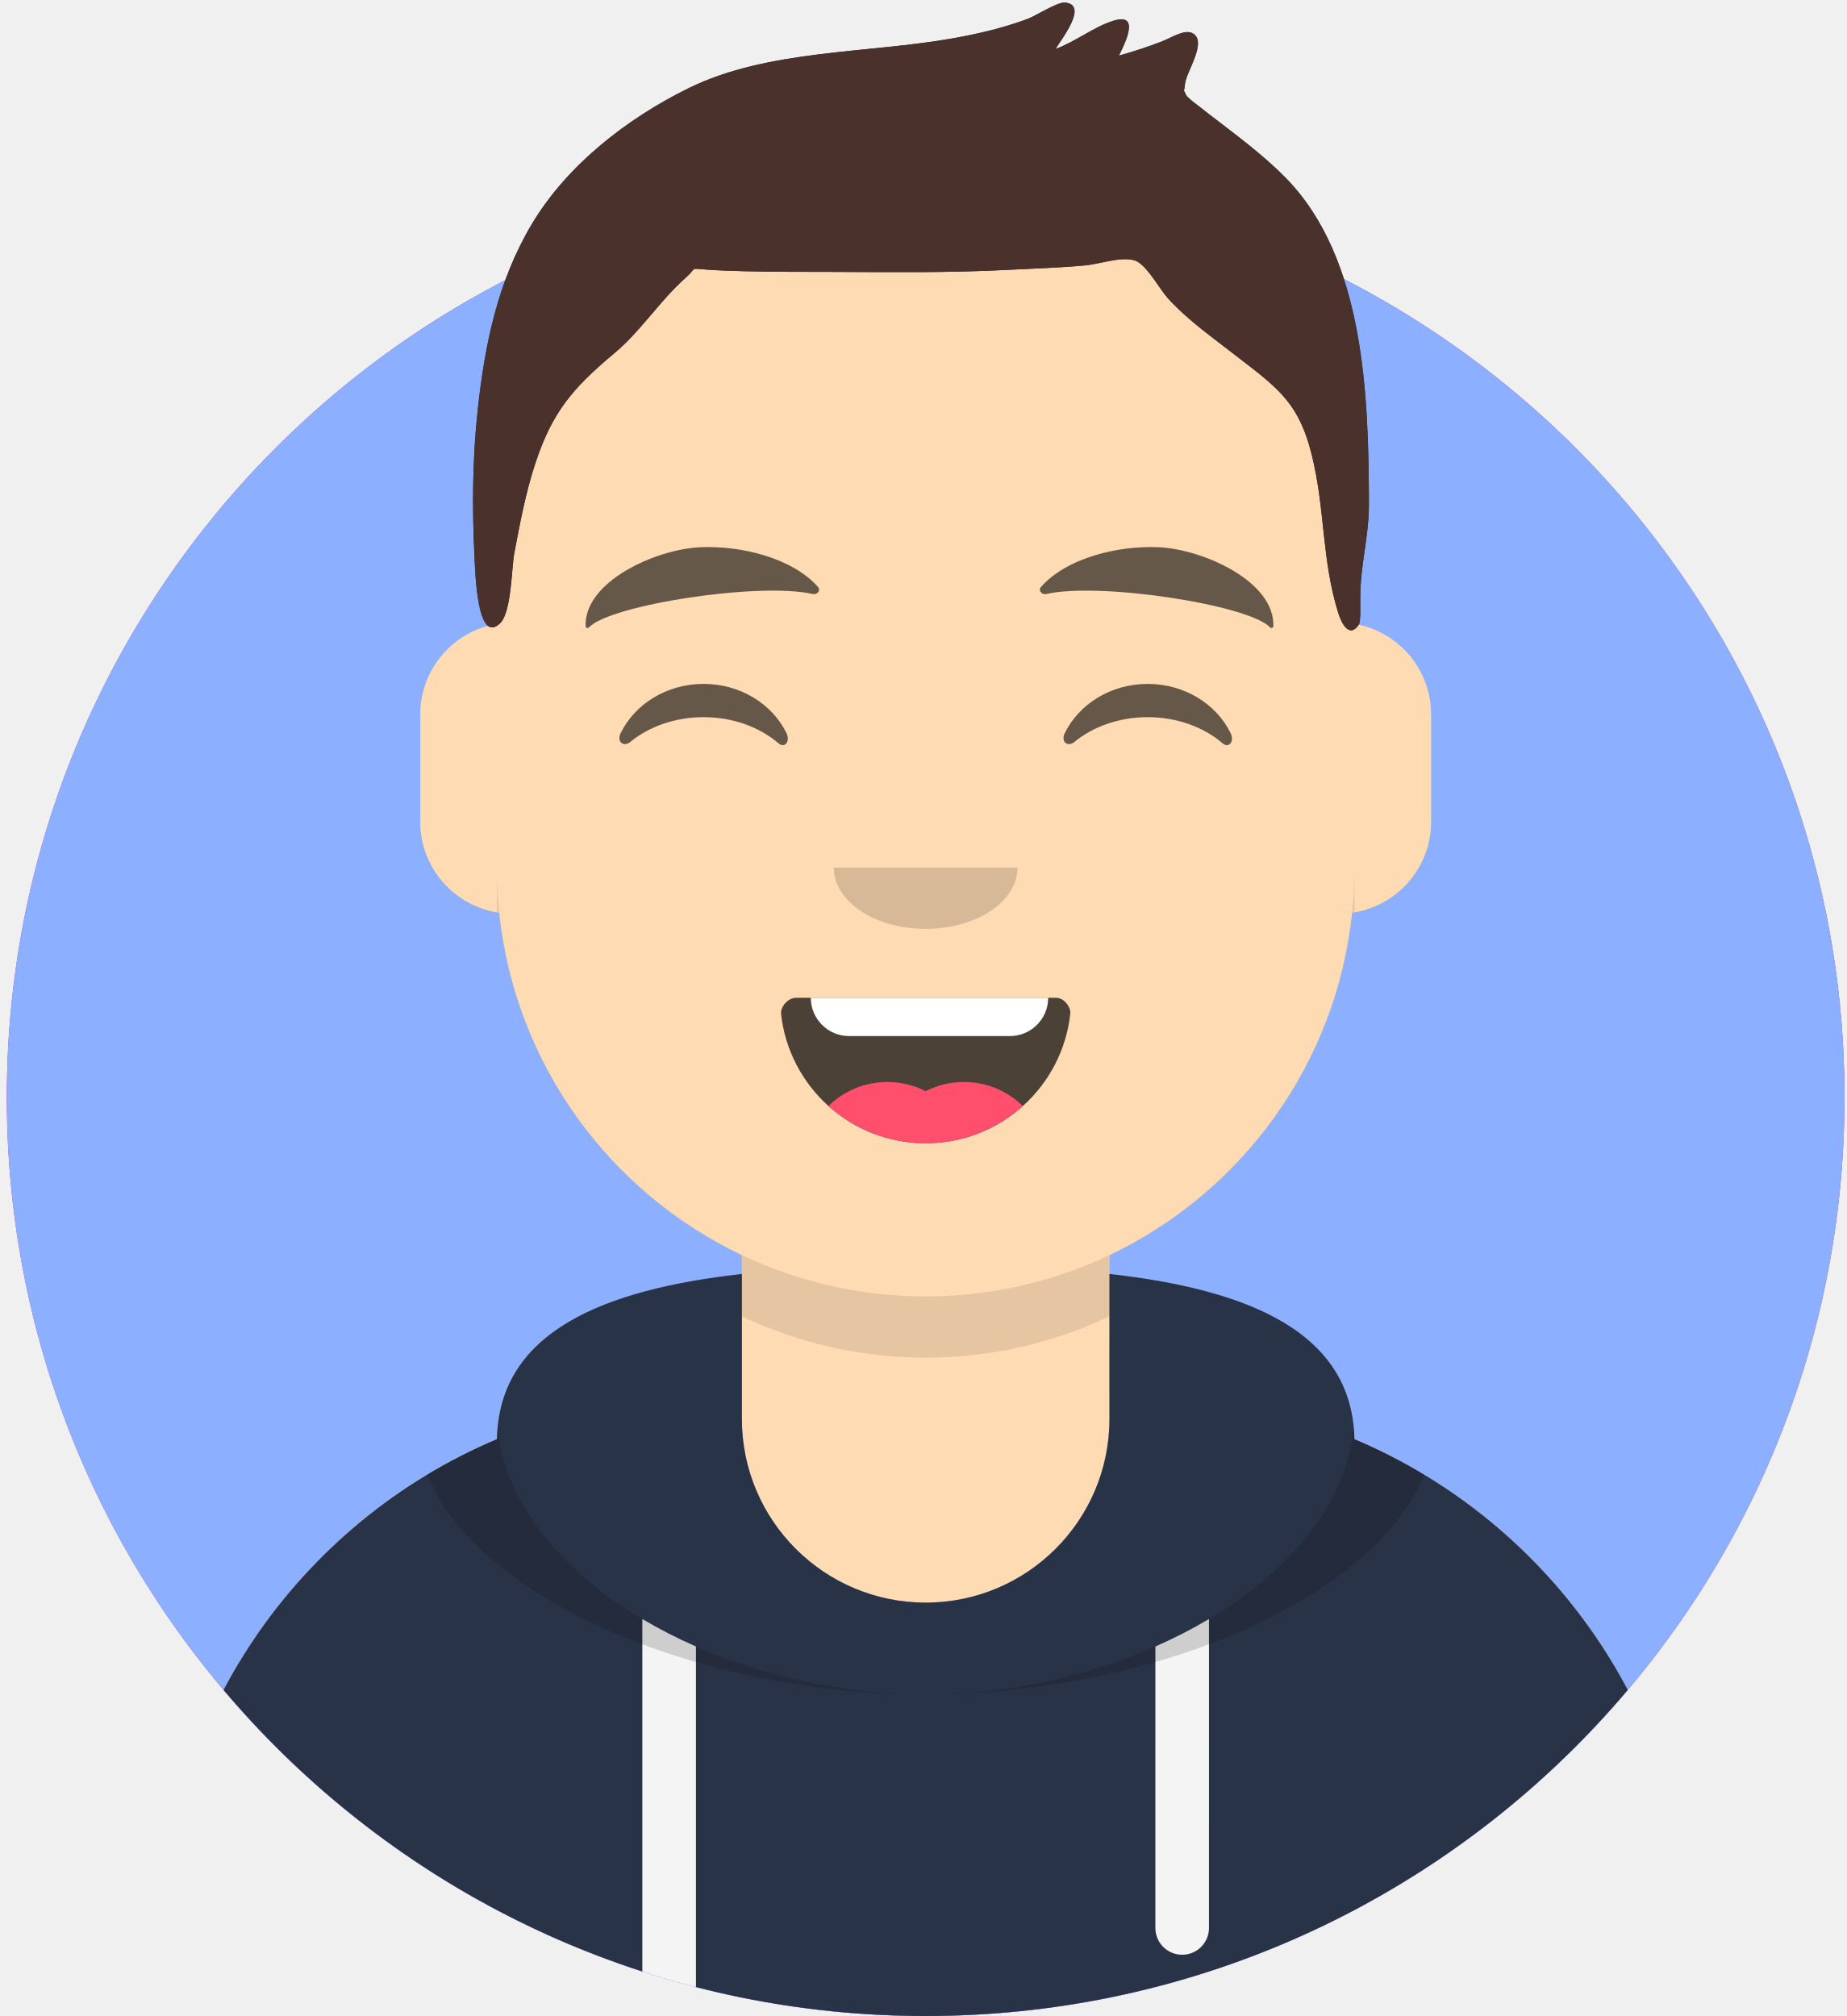
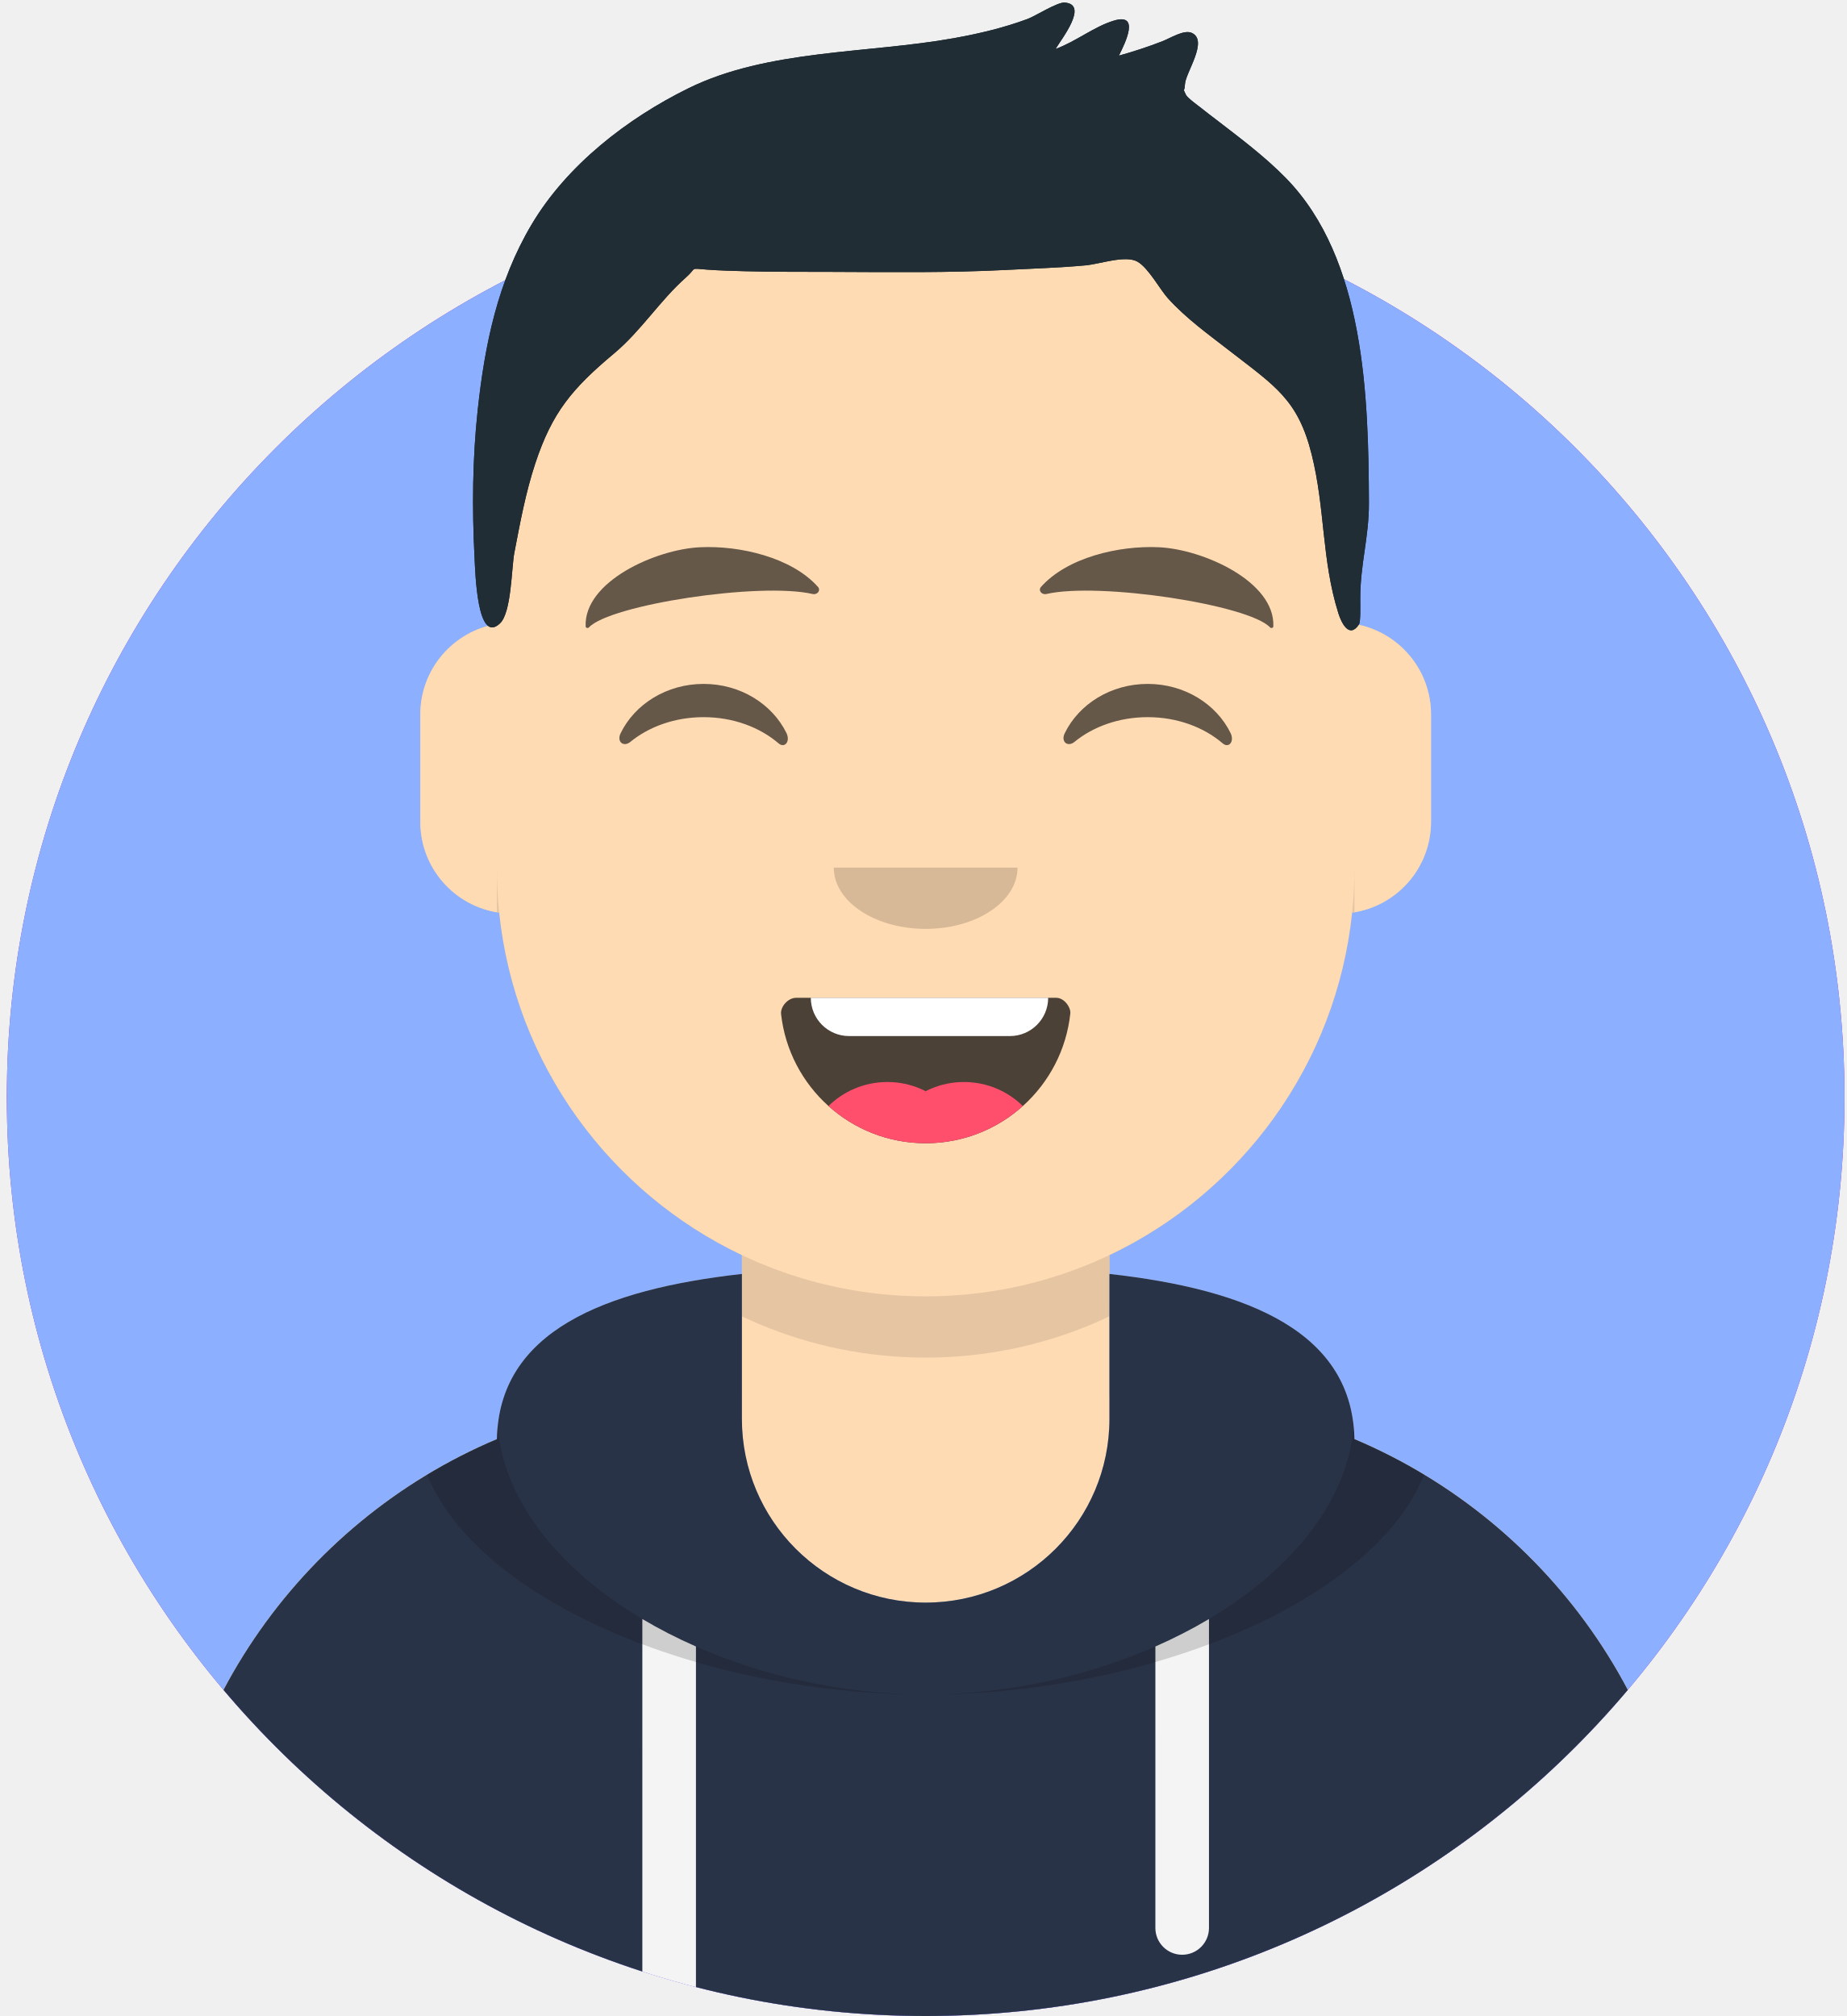
<svg xmlns="http://www.w3.org/2000/svg" xmlns:xlink="http://www.w3.org/1999/xlink" width="217px" height="237px" viewBox="0 0 217 237" version="1.1">
  <defs>
    <circle id="path-1" cx="108" cy="108" r="108" />
    <path d="M-3.19744231e-14,144 L-3.19744231e-14,-1.42108547e-14 L237.6,-1.42108547e-14 L237.6,144 L226.8,144 C226.8,203.647 178.447,252 118.8,252 C59.153,252 10.8,203.647 10.8,144 L10.8,144 L-3.19744231e-14,144 Z" id="path-3" />
    <path d="M90,0 C117.835,-5.11323436e-15 140.4,22.565 140.4,50.4 L140.401,55.949 C145.508,56.807 149.4,61.249 149.4,66.6 L149.4,79.2 C149.4,84.647 145.367,89.152 140.125,89.893 C138.265,107.718 127.114,122.78 111.601,130.149 L111.6,146.7 L115.2,146.7 C150.988,146.7 180,175.712 180,211.5 L180,219.6 L0,219.6 L0,211.5 C-4.38277231e-15,175.712 29.012,146.7 64.8,146.7 L68.4,146.7 L68.4,130.15 C52.886,122.78 41.735,107.718 39.875,89.893 C34.633,89.152 30.6,84.647 30.6,79.2 L30.6,66.6 C30.6,61.249 34.492,56.806 39.6,55.949 L39.6,50.4 C39.6,22.565 62.165,5.11323436e-15 90,0 Z" id="path-5" />
    <path d="M140.401,11.764 C156.691,13.587 169.2,18.597 169.2,31.569 L169.194,31.18 C192.467,41.01 208.8,64.047 208.8,90.9 L208.8,99 L28.8,99 L28.8,90.9 C28.8,64.047 45.133,41.01 68.406,31.18 C68.653,18.496 81.073,13.568 97.2,11.764 L97.2,28.8 C97.2,40.729 106.871,50.4 118.8,50.4 C130.729,50.4 140.4,40.729 140.4,28.8 L140.4,28.8 Z" id="path-7" />
    <path d="M31.606,13.615 C32.558,22.158 39.803,28.8 48.6,28.8 C57.424,28.8 64.687,22.117 65.603,13.536 C65.676,12.845 64.905,11.7 63.938,11.7 C50.534,11.7 40.264,11.7 33.378,11.7 C32.406,11.7 31.511,12.761 31.606,13.615 Z" id="path-9" />
    <rect id="path-11" x="0" y="0" width="237.6" height="252" />
    <path d="M118.135,20.928 C115.651,18.39 112.767,16.236 109.962,14.076 C109.343,13.6 108.715,13.135 108.109,12.641 C107.972,12.528 106.563,11.519 106.394,11.148 C105.988,10.254 106.224,10.95 106.28,9.884 C106.35,8.535 109.1,4.727 107.048,3.854 C106.146,3.47 104.536,4.492 103.67,4.83 C101.977,5.49 100.263,6.054 98.512,6.54 C99.351,4.869 100.95,1.524 97.944,2.419 C95.603,3.116 93.421,4.91 91.068,5.753 C91.847,4.477 94.96,0.523 92.147,0.302 C91.271,0.233 88.724,1.875 87.782,2.226 C84.959,3.275 82.075,3.953 79.111,4.487 C69.033,6.304 57.248,5.786 47.923,10.374 C40.735,13.911 33.636,19.4 29.484,26.389 C25.481,33.125 23.984,40.498 23.146,48.217 C22.532,53.882 22.482,59.738 22.769,65.424 C22.863,67.287 23.073,75.874 25.779,73.273 C27.127,71.978 27.117,66.745 27.457,64.974 C28.133,61.451 28.783,57.911 29.91,54.5 C31.895,48.49 34.238,45.687 39.184,41.547 C42.359,38.89 44.588,35.3 47.625,32.62 C48.99,31.416 47.949,31.542 50.143,31.7 C51.616,31.806 53.097,31.846 54.574,31.885 C57.99,31.974 61.412,31.951 64.829,31.963 C71.711,31.988 78.561,32.085 85.437,31.725 C88.492,31.565 91.556,31.478 94.603,31.195 C96.306,31.038 99.326,29.947 100.728,30.78 C102.01,31.543 103.342,34.034 104.263,35.054 C106.438,37.464 109.032,39.305 111.576,41.282 C116.881,45.403 119.559,46.98 121.17,53.421 C122.775,59.838 122.325,65.791 124.312,72.106 C124.662,73.217 125.586,75.13 126.726,73.415 C126.937,73.096 126.883,71.345 126.883,70.337 C126.883,66.27 127.913,63.218 127.9,59.123 C127.849,46.674 127.447,30.442 118.135,20.928 Z" id="path-13" />
  </defs>
  <g id="Website" stroke="none" stroke-width="1" fill="none" fill-rule="evenodd">
    <g id="mf-avatar" transform="translate(-10, -15)">
      <g id="Circle" transform="translate(10.8, 36)">
        <mask id="mask-2" fill="white">
          <use xlink:href="#path-1" />
        </mask>
        <use id="Circle-Background" fill="#972dc2" xlink:href="#path-1" />
        <g id="🖍-Circle-Color" mask="url(#mask-2)" fill="#8cb0ff">
          <rect id="🖍Color" x="0" y="0" width="216.445" height="216" />
        </g>
      </g>
      <mask id="mask-4" fill="white">
        <use xlink:href="#path-3" />
      </mask>
      <g id="Mask" />
      <g id="Avataaar" mask="url(#mask-4)">
        <g id="Body" transform="translate(28.8, 32.4)">
          <mask id="mask-6" fill="white">
            <use xlink:href="#path-5" />
          </mask>
          <use fill="#D0C6AC" xlink:href="#path-5" />
          <g id="Skin/👶🏻-05-Pale" mask="url(#mask-6)" fill="#FFDBB4">
            <g transform="translate(-28.8, 0)" id="Color">
              <rect x="0" y="0" width="238.384" height="220.355" />
            </g>
          </g>
          <path d="M39.6,84.6 C39.6,112.435 62.165,135 90,135 C117.835,135 140.4,112.435 140.4,84.6 L140.4,84.6 L140.4,91.8 C140.4,119.635 117.835,142.2 90,142.2 C62.165,142.2 39.6,119.635 39.6,91.8 Z" id="Neck-Shadow" fill-opacity="0.1" fill="#000000" mask="url(#mask-6)" />
        </g>
        <g id="Clothing/Hoodie" transform="translate(0, 153)">
          <mask id="mask-8" fill="white">
            <use xlink:href="#path-7" />
          </mask>
          <use id="Hoodie" fill="#B7C1DB" fill-rule="evenodd" xlink:href="#path-7" />
          <g id="Color/Palette/Slate" mask="url(#mask-8)" fill="#293347" fill-rule="evenodd">
            <rect id="🖍Color" x="0" y="0" width="238.491" height="99" />
          </g>
          <path d="M91.8,55.565 L91.8,99 L85.5,99 L85.499,52.335 C87.483,53.514 89.592,54.594 91.8,55.565 Z M152.101,52.334 L152.1,88.65 C152.1,90.39 150.69,91.8 148.95,91.8 C147.21,91.8 145.8,90.39 145.8,88.65 L145.801,55.565 C148.009,54.594 150.118,53.513 152.101,52.334 Z" id="Straps" fill="#F4F4F4" fill-rule="evenodd" mask="url(#mask-8)" />
          <path d="M155.733,11.451 C169.28,14.013 178.65,19.118 178.65,29.077 C178.65,46.818 148.916,61.2 118.8,61.2 C88.684,61.2 58.95,46.818 58.95,29.077 C58.95,19.118 68.32,14.013 81.867,11.451 C73.689,14.466 68.4,19.534 68.4,27.969 C68.4,46.322 93.439,61.2 118.8,61.2 C144.161,61.2 169.2,46.322 169.2,27.969 C169.2,19.71 164.13,14.679 156.241,11.642 Z" id="Shadow" fill-opacity="0.16" fill="#000000" fill-rule="evenodd" mask="url(#mask-8)" />
        </g>
        <g id="Face" transform="translate(68.4, 73.8)">
          <g id="Mouth/Smile" transform="translate(1.8, 46.8)">
            <mask id="mask-10" fill="white">
              <use xlink:href="#path-9" />
            </mask>
            <use id="Mouth" fill-opacity="0.7" fill="#000000" fill-rule="evenodd" xlink:href="#path-9" />
            <path d="M39.6,1.8 L58.5,1.8 C60.985,1.8 63,3.815 63,6.3 L63,11.7 C63,14.185 60.985,16.2 58.5,16.2 L39.6,16.2 C37.115,16.2 35.1,14.185 35.1,11.7 L35.1,6.3 C35.1,3.815 37.115,1.8 39.6,1.8 Z" id="Teeth" fill="#FFFFFF" fill-rule="evenodd" mask="url(#mask-10)" />
            <g id="Tongue" stroke-width="1" fill-rule="evenodd" mask="url(#mask-10)" fill="#FF4F6D">
              <g transform="translate(34.2, 21.6)">
                <circle cx="9.9" cy="9.9" r="9.9" />
                <circle cx="18.9" cy="9.9" r="9.9" />
              </g>
            </g>
          </g>
          <g id="Nose/Default" transform="translate(25.2, 36)" fill="#000000" fill-opacity="0.16">
            <path d="M14.4,7.2 C14.4,11.176 19.235,14.4 25.2,14.4 L25.2,14.4 C31.165,14.4 36,11.176 36,7.2" id="Nose" />
          </g>
          <g id="Eyes/Happy-😁" transform="translate(0, 7.2)" fill="#000000" fill-opacity="0.6">
            <path d="M14.544,20.203 C16.206,16.784 19.948,14.4 24.298,14.4 C28.632,14.4 32.363,16.767 34.034,20.166 C34.53,21.176 33.824,22.003 33.112,21.39 C30.906,19.494 27.773,18.309 24.298,18.309 C20.931,18.309 17.886,19.421 15.694,21.214 C14.892,21.87 14.058,21.203 14.544,20.203 Z" id="Squint" />
            <path d="M66.744,20.203 C68.406,16.784 72.148,14.4 76.498,14.4 C80.832,14.4 84.563,16.767 86.234,20.166 C86.73,21.176 86.024,22.003 85.312,21.39 C83.106,19.494 79.973,18.309 76.498,18.309 C73.131,18.309 70.086,19.421 67.894,21.214 C67.092,21.87 66.258,21.203 66.744,20.203 Z" id="Squint" />
          </g>
          <g id="Eyebrow/Natural/Default-Natural" fill="#000000" fill-opacity="0.6">
            <path d="M23.435,5.589 C18.25,6.285 10.164,10.805 10.84,16.036 C10.862,16.207 11.121,16.261 11.233,16.118 C13.471,13.248 30.774,9.033 37.075,9.913 C37.652,9.994 38.032,9.399 37.639,9.027 C34.269,5.845 28.08,4.961 23.435,5.589" id="Eyebrow" transform="translate(24.3, 10.8) rotate(5) translate(-24.3, -10.8) " />
            <path d="M76.535,5.589 C71.35,6.285 63.264,10.805 63.94,16.036 C63.962,16.207 64.221,16.261 64.333,16.118 C66.571,13.248 83.874,9.033 90.175,9.913 C90.752,9.994 91.132,9.399 90.739,9.027 C87.369,5.845 81.18,4.961 76.535,5.589" id="Eyebrow" transform="translate(77.4, 10.8) scale(-1, 1) rotate(5) translate(-77.4, -10.8) " />
          </g>
        </g>
        <g id="Top">
          <mask id="mask-12" fill="white">
            <use xlink:href="#path-11" />
          </mask>
          <g id="Mask" />
          <g mask="url(#mask-12)">
            <g transform="translate(43, 15)">
              <mask id="mask-14" fill="white">
                <use xlink:href="#path-13" />
              </mask>
-               <use id="Short-Hair" stroke="none" fill="#1F3140" fill-rule="evenodd" xlink:href="#path-13" />
+               <use id="Short-Hair" stroke="none" fill="#202D34" fill-rule="evenodd" xlink:href="#path-13" />
              <g id="Color/Hair/Brown-Dark" stroke="none" fill="none" mask="url(#mask-14)" fill-rule="evenodd">
-                 <g transform="translate(-43.1, -15)" fill="#4A312C" id="Color">
+                 <g transform="translate(-43.1, -15)" fill="#202D34" id="Color">
                  <rect x="0" y="0" width="239.107" height="252.406" />
                </g>
              </g>
            </g>
          </g>
        </g>
      </g>
    </g>
  </g>
</svg>
